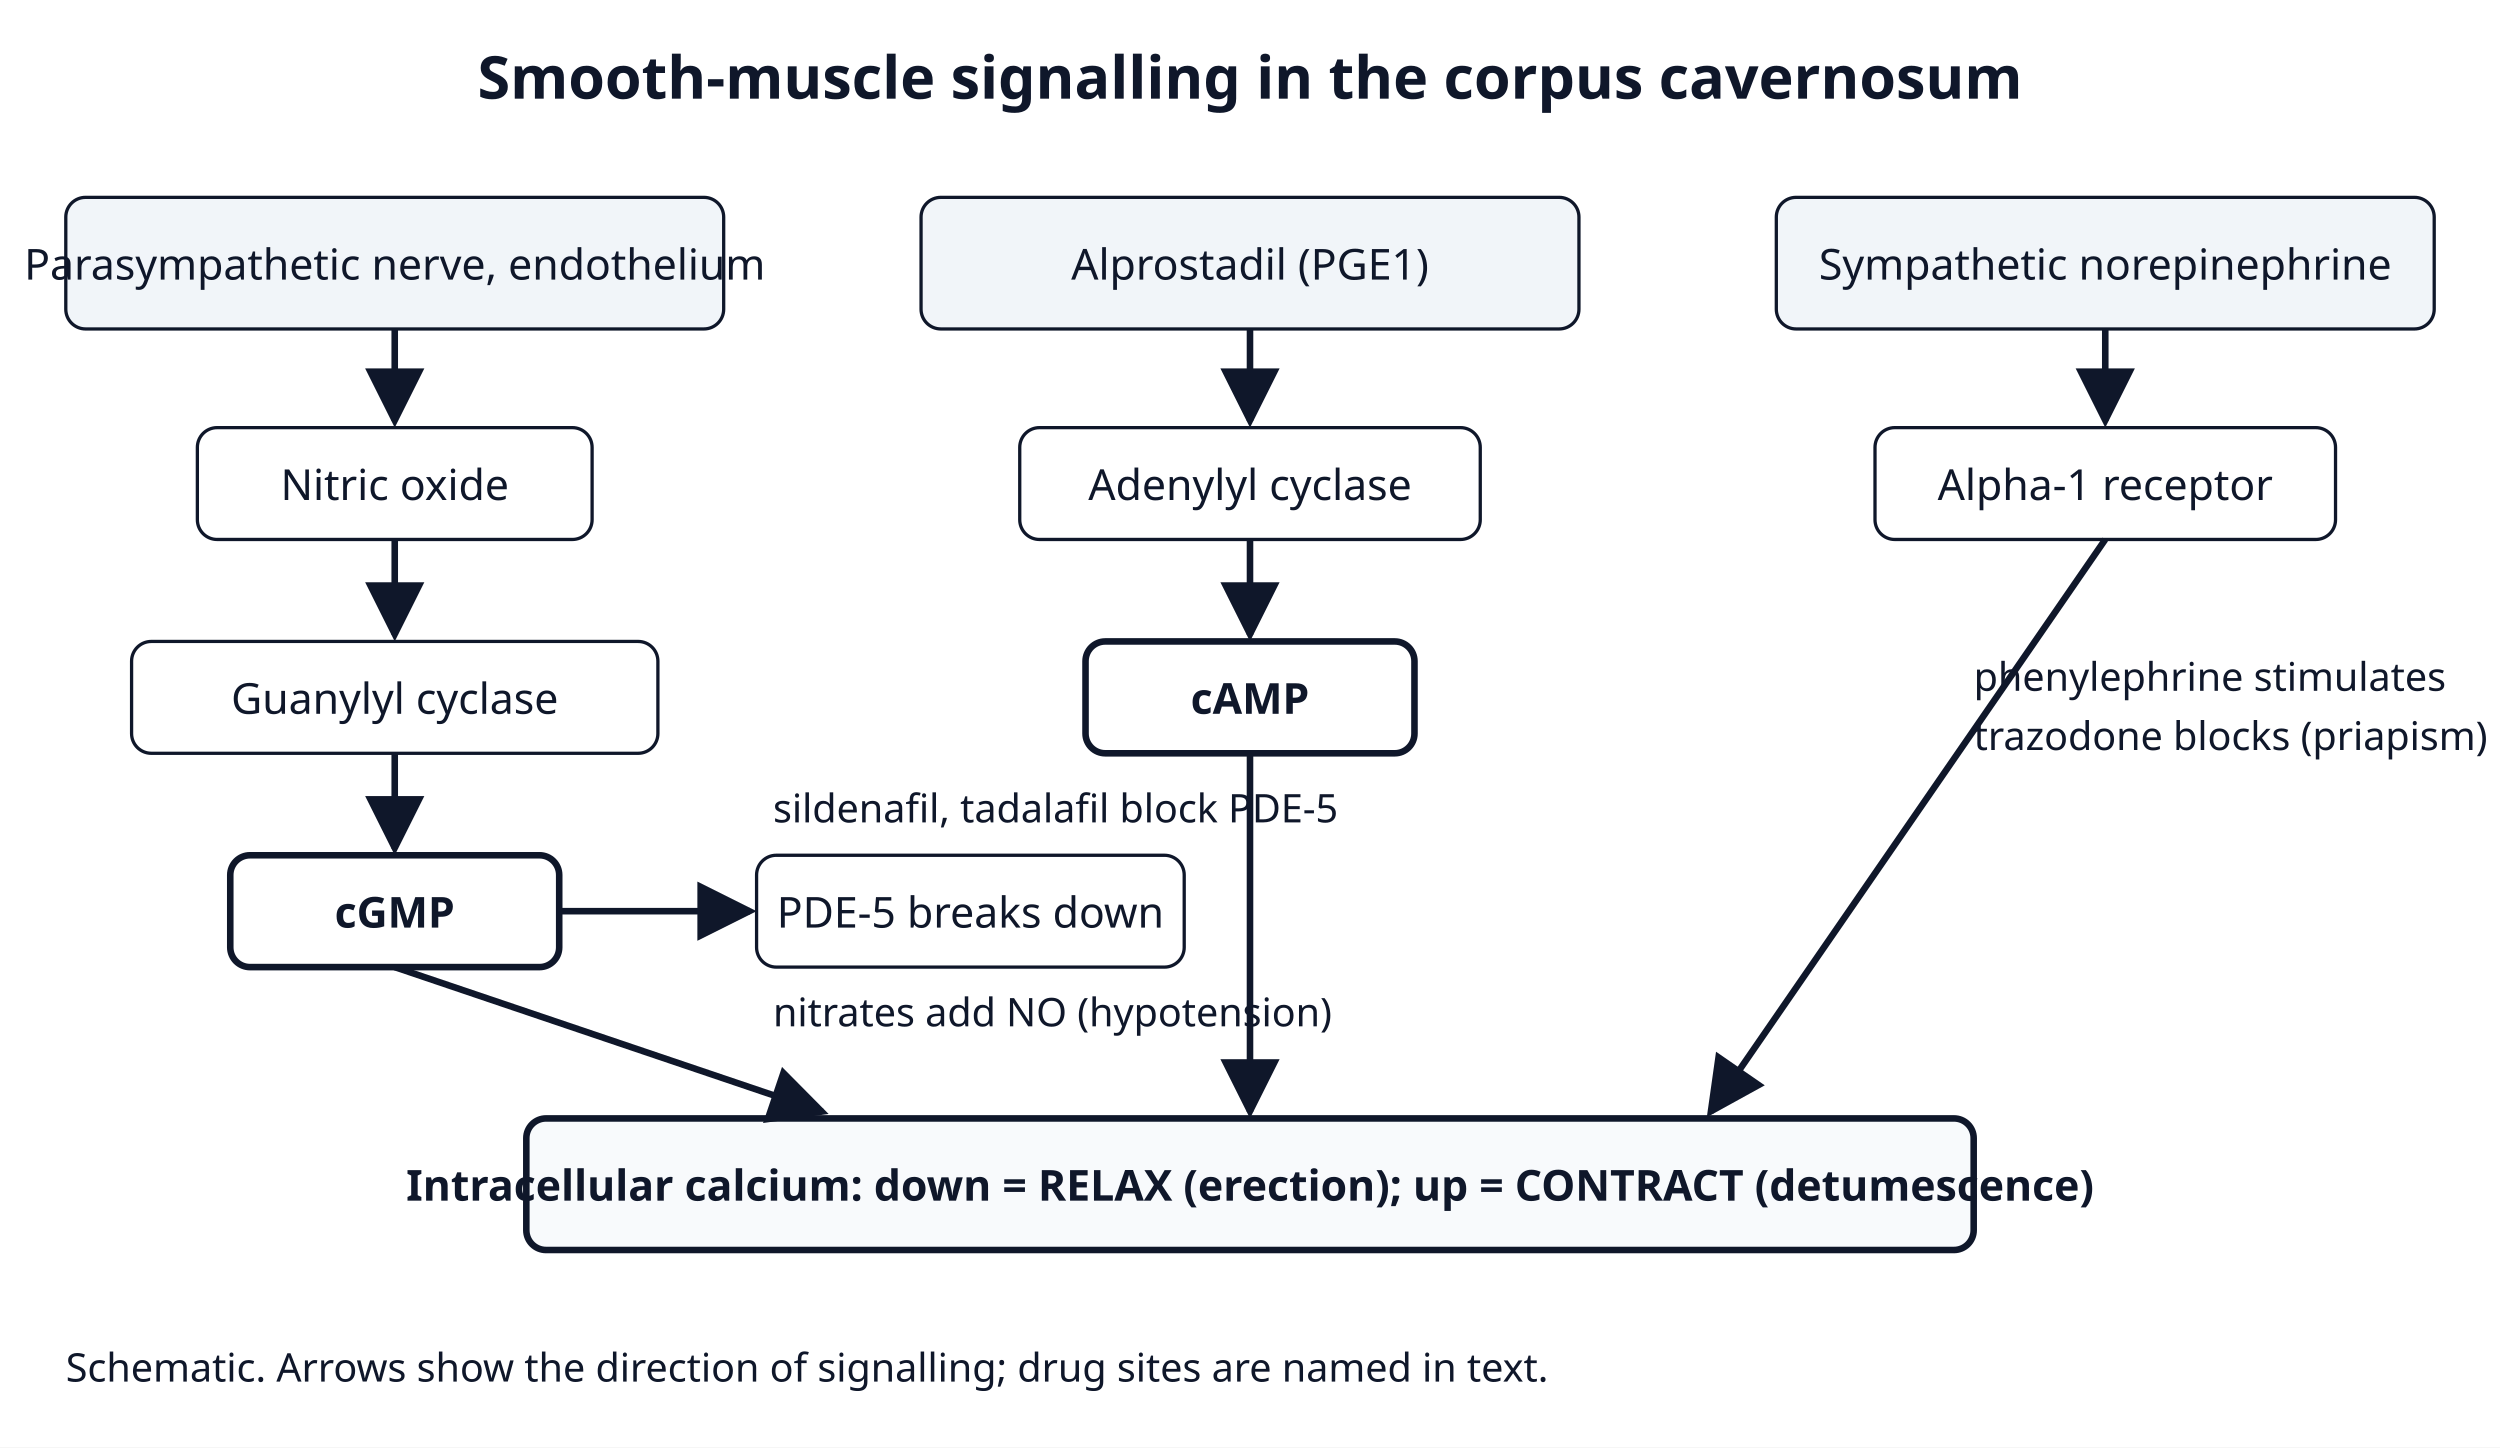
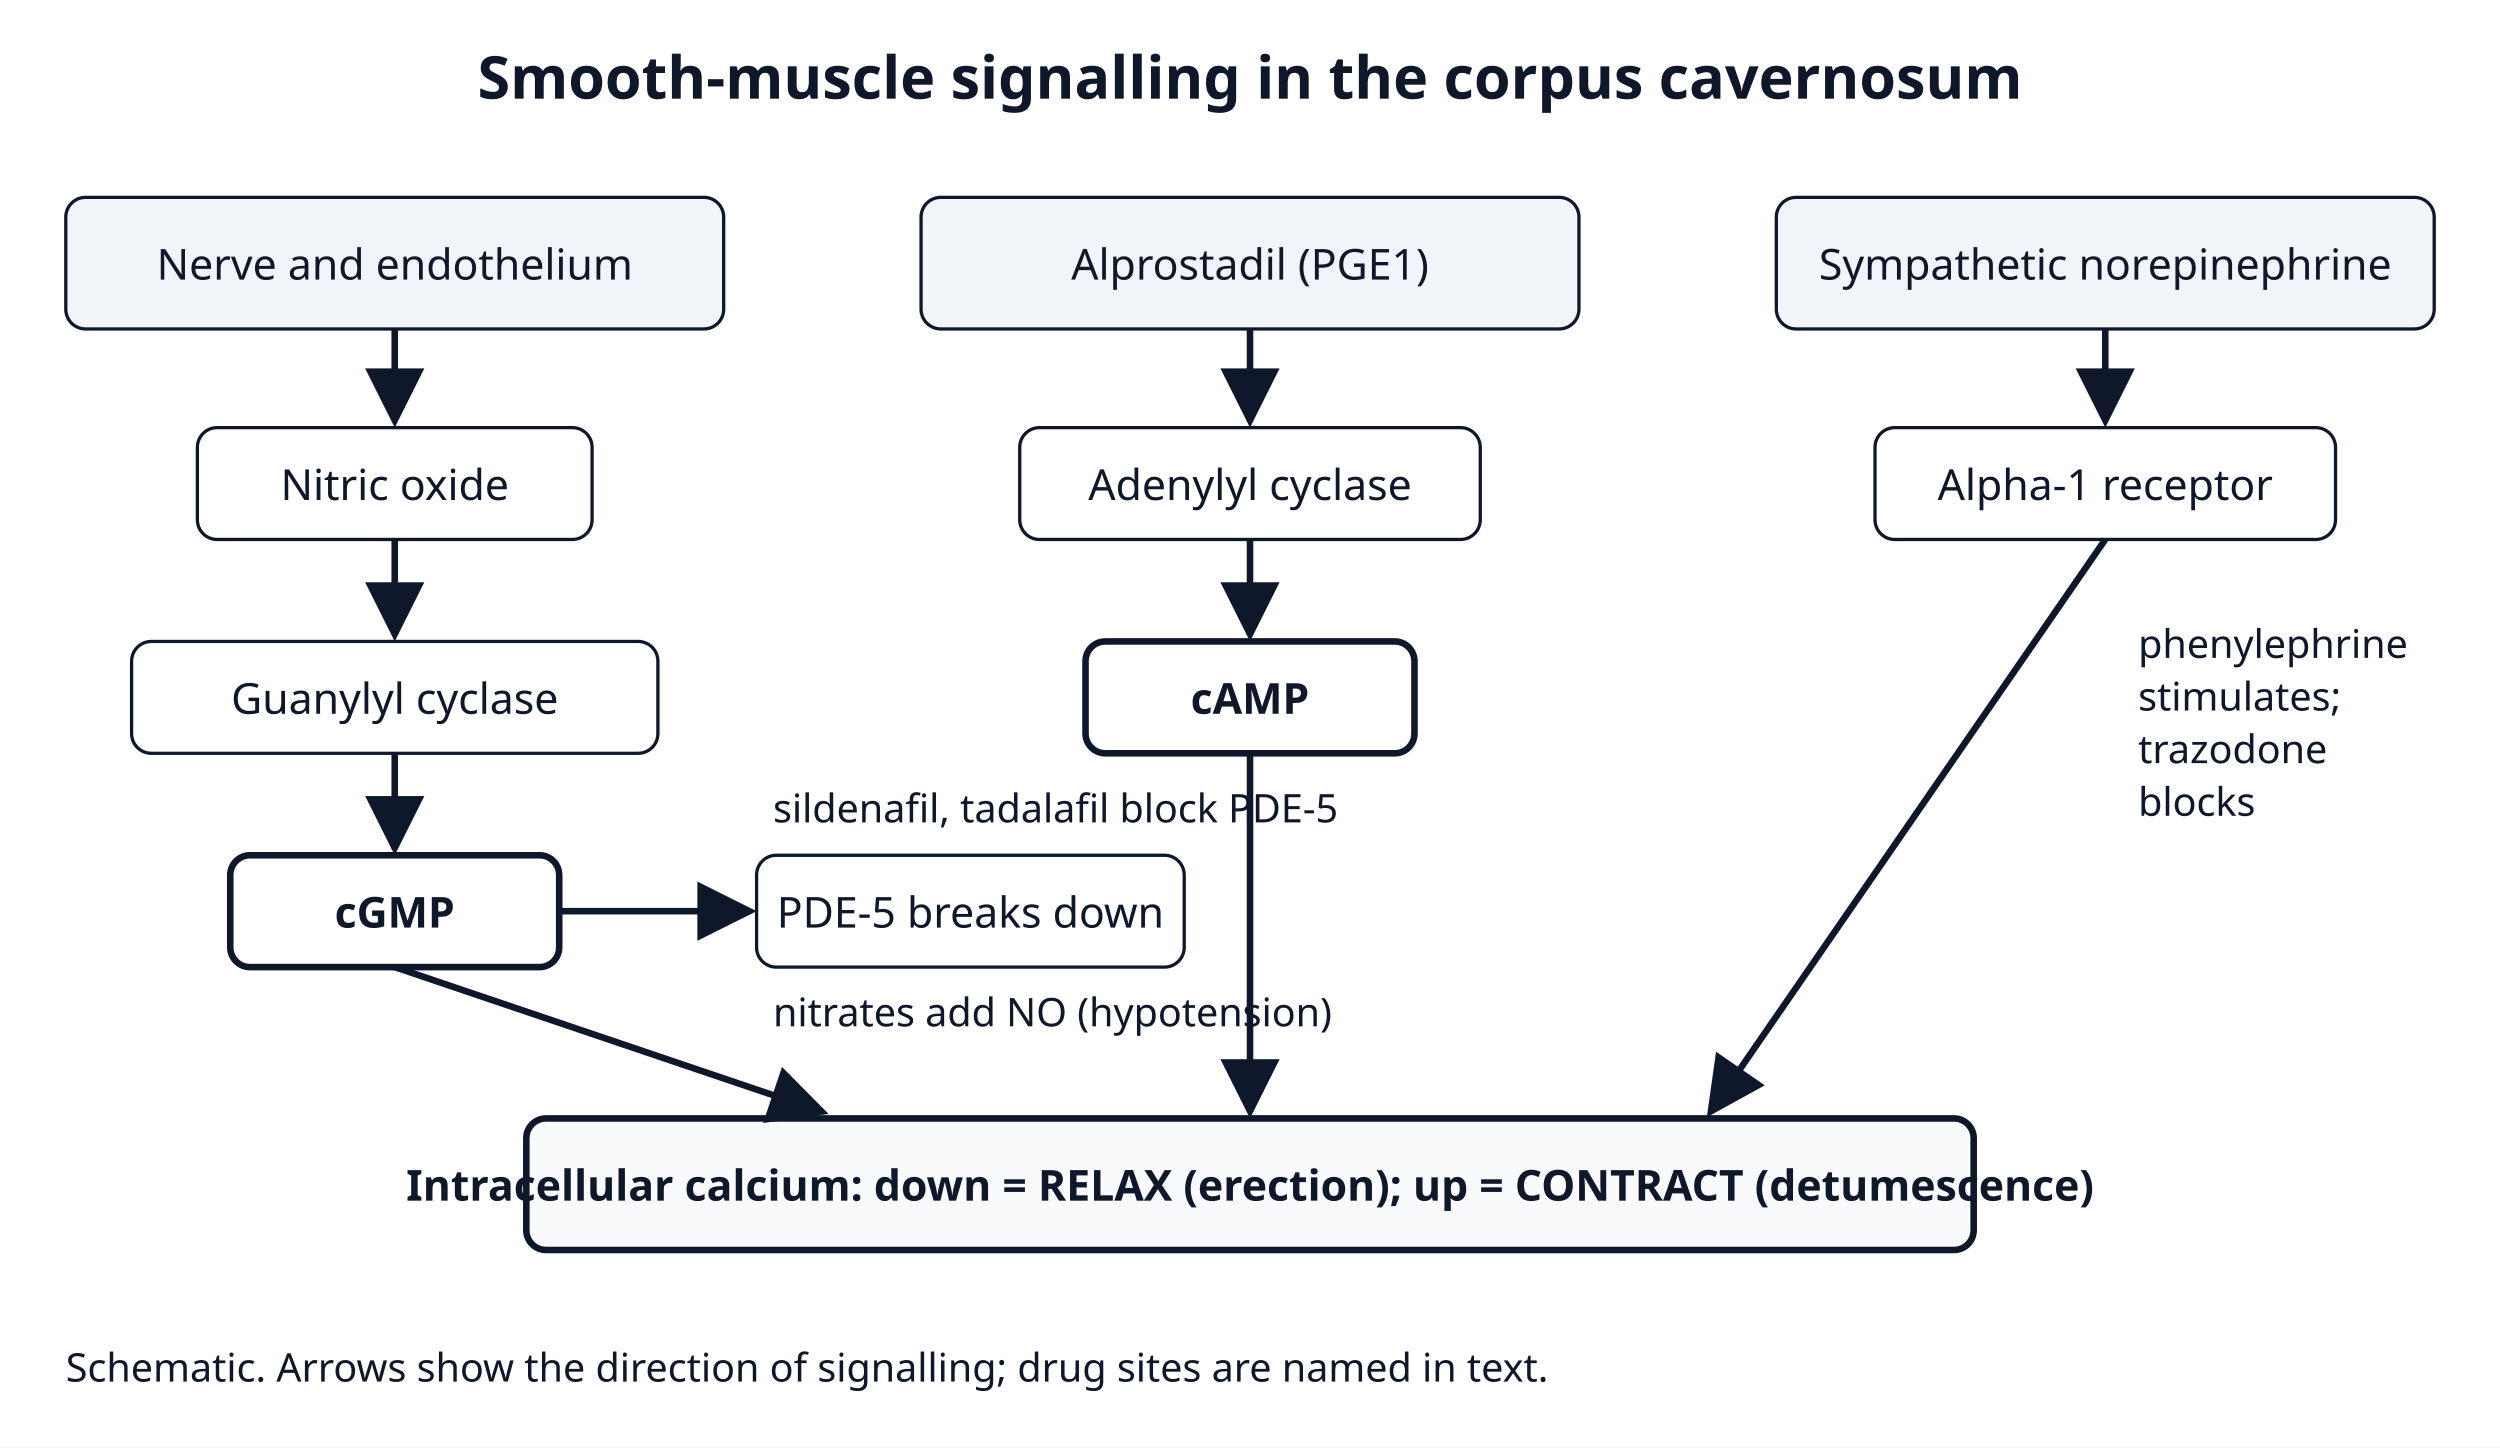
<svg xmlns="http://www.w3.org/2000/svg" viewBox="0 0 760 440" width="760" height="440" role="img" aria-label="Schematic of cavernosal smooth-muscle signalling: nitric oxide activates guanylyl cyclase to make cGMP, which PDE-5 degrades; alprostadil raises cAMP; norepinephrine acts at alpha-1 receptors to raise calcium; drug sites for sildenafil, nitrates, phenylephrine and trazodone are labelled." font-family="sans-serif" font-size="14" fill="#0f172a">
  <rect x="0" y="0" width="760" height="440" fill="#ffffff" />
  <text x="380" y="30" text-anchor="middle" font-size="18" font-weight="bold">Smooth-muscle signalling in the corpus cavernosum</text>
  <defs>
    <marker id="m1" markerWidth="9" markerHeight="9" refX="8" refY="4.5" orient="auto">
      <path d="M0,0 L9,4.5 L0,9 z" fill="#0f172a" />
    </marker>
  </defs>
  <g font-size="13">
    <rect x="20" y="60" width="200" height="40" rx="6" fill="#f1f5f9" stroke="#0f172a" />
-     <text x="120" y="85" text-anchor="middle">Parasympathetic nerve, endothelium</text>
+     <text x="120" y="85" text-anchor="middle">Nerve and endothelium</text>
    <rect x="60" y="130" width="120" height="34" rx="6" fill="#ffffff" stroke="#0f172a" />
    <text x="120" y="152" text-anchor="middle">Nitric oxide</text>
    <rect x="40" y="195" width="160" height="34" rx="6" fill="#ffffff" stroke="#0f172a" />
    <text x="120" y="217" text-anchor="middle">Guanylyl cyclase</text>
    <rect x="70" y="260" width="100" height="34" rx="6" fill="#ffffff" stroke="#0f172a" stroke-width="2" />
    <text x="120" y="282" text-anchor="middle" font-weight="bold">cGMP</text>
    <rect x="230" y="260" width="130" height="34" rx="6" fill="#ffffff" stroke="#0f172a" />
    <text x="295" y="282" text-anchor="middle">PDE-5 breaks down</text>
    <rect x="280" y="60" width="200" height="40" rx="6" fill="#f1f5f9" stroke="#0f172a" />
    <text x="380" y="85" text-anchor="middle">Alprostadil (PGE1)</text>
    <rect x="310" y="130" width="140" height="34" rx="6" fill="#ffffff" stroke="#0f172a" />
    <text x="380" y="152" text-anchor="middle">Adenylyl cyclase</text>
    <rect x="330" y="195" width="100" height="34" rx="6" fill="#ffffff" stroke="#0f172a" stroke-width="2" />
    <text x="380" y="217" text-anchor="middle" font-weight="bold">cAMP</text>
    <rect x="540" y="60" width="200" height="40" rx="6" fill="#f1f5f9" stroke="#0f172a" />
    <text x="640" y="85" text-anchor="middle">Sympathetic norepinephrine</text>
    <rect x="570" y="130" width="140" height="34" rx="6" fill="#ffffff" stroke="#0f172a" />
    <text x="640" y="152" text-anchor="middle">Alpha-1 receptor</text>
    <rect x="160" y="340" width="440" height="40" rx="6" fill="#f8fafc" stroke="#0f172a" stroke-width="2" />
    <text x="380" y="365" text-anchor="middle" font-weight="bold">Intracellular calcium: down = RELAX (erection); up = CONTRACT (detumescence)</text>
  </g>
  <g stroke="#0f172a" stroke-width="2" marker-end="url(#m1)">
    <line x1="120" y1="100" x2="120" y2="128" />
    <line x1="120" y1="164" x2="120" y2="193" />
    <line x1="120" y1="229" x2="120" y2="258" />
    <line x1="170" y1="277" x2="228" y2="277" />
    <line x1="120" y1="294" x2="250" y2="338" />
    <line x1="380" y1="100" x2="380" y2="128" />
    <line x1="380" y1="164" x2="380" y2="193" />
    <line x1="380" y1="229" x2="380" y2="338" />
    <line x1="640" y1="100" x2="640" y2="128" />
    <line x1="640" y1="164" x2="520" y2="338" />
  </g>
  <g font-size="12">
    <text x="235" y="250">sildenafil, tadalafil block PDE-5</text>
    <text x="235" y="312">nitrates add NO (hypotension)</text>
-     <text x="600" y="210">phenylephrine stimulates</text>
-     <text x="600" y="228">trazodone blocks (priapism)</text>
+     <text x="650" y="200">phenylephrine</text>
+     <text x="650" y="216">stimulates;</text>
+     <text x="650" y="232">trazodone</text>
+     <text x="650" y="248">blocks</text>
  </g>
  <text x="20" y="420" font-size="12">Schematic. Arrows show the direction of signalling; drug sites are named in text.</text>
</svg>
